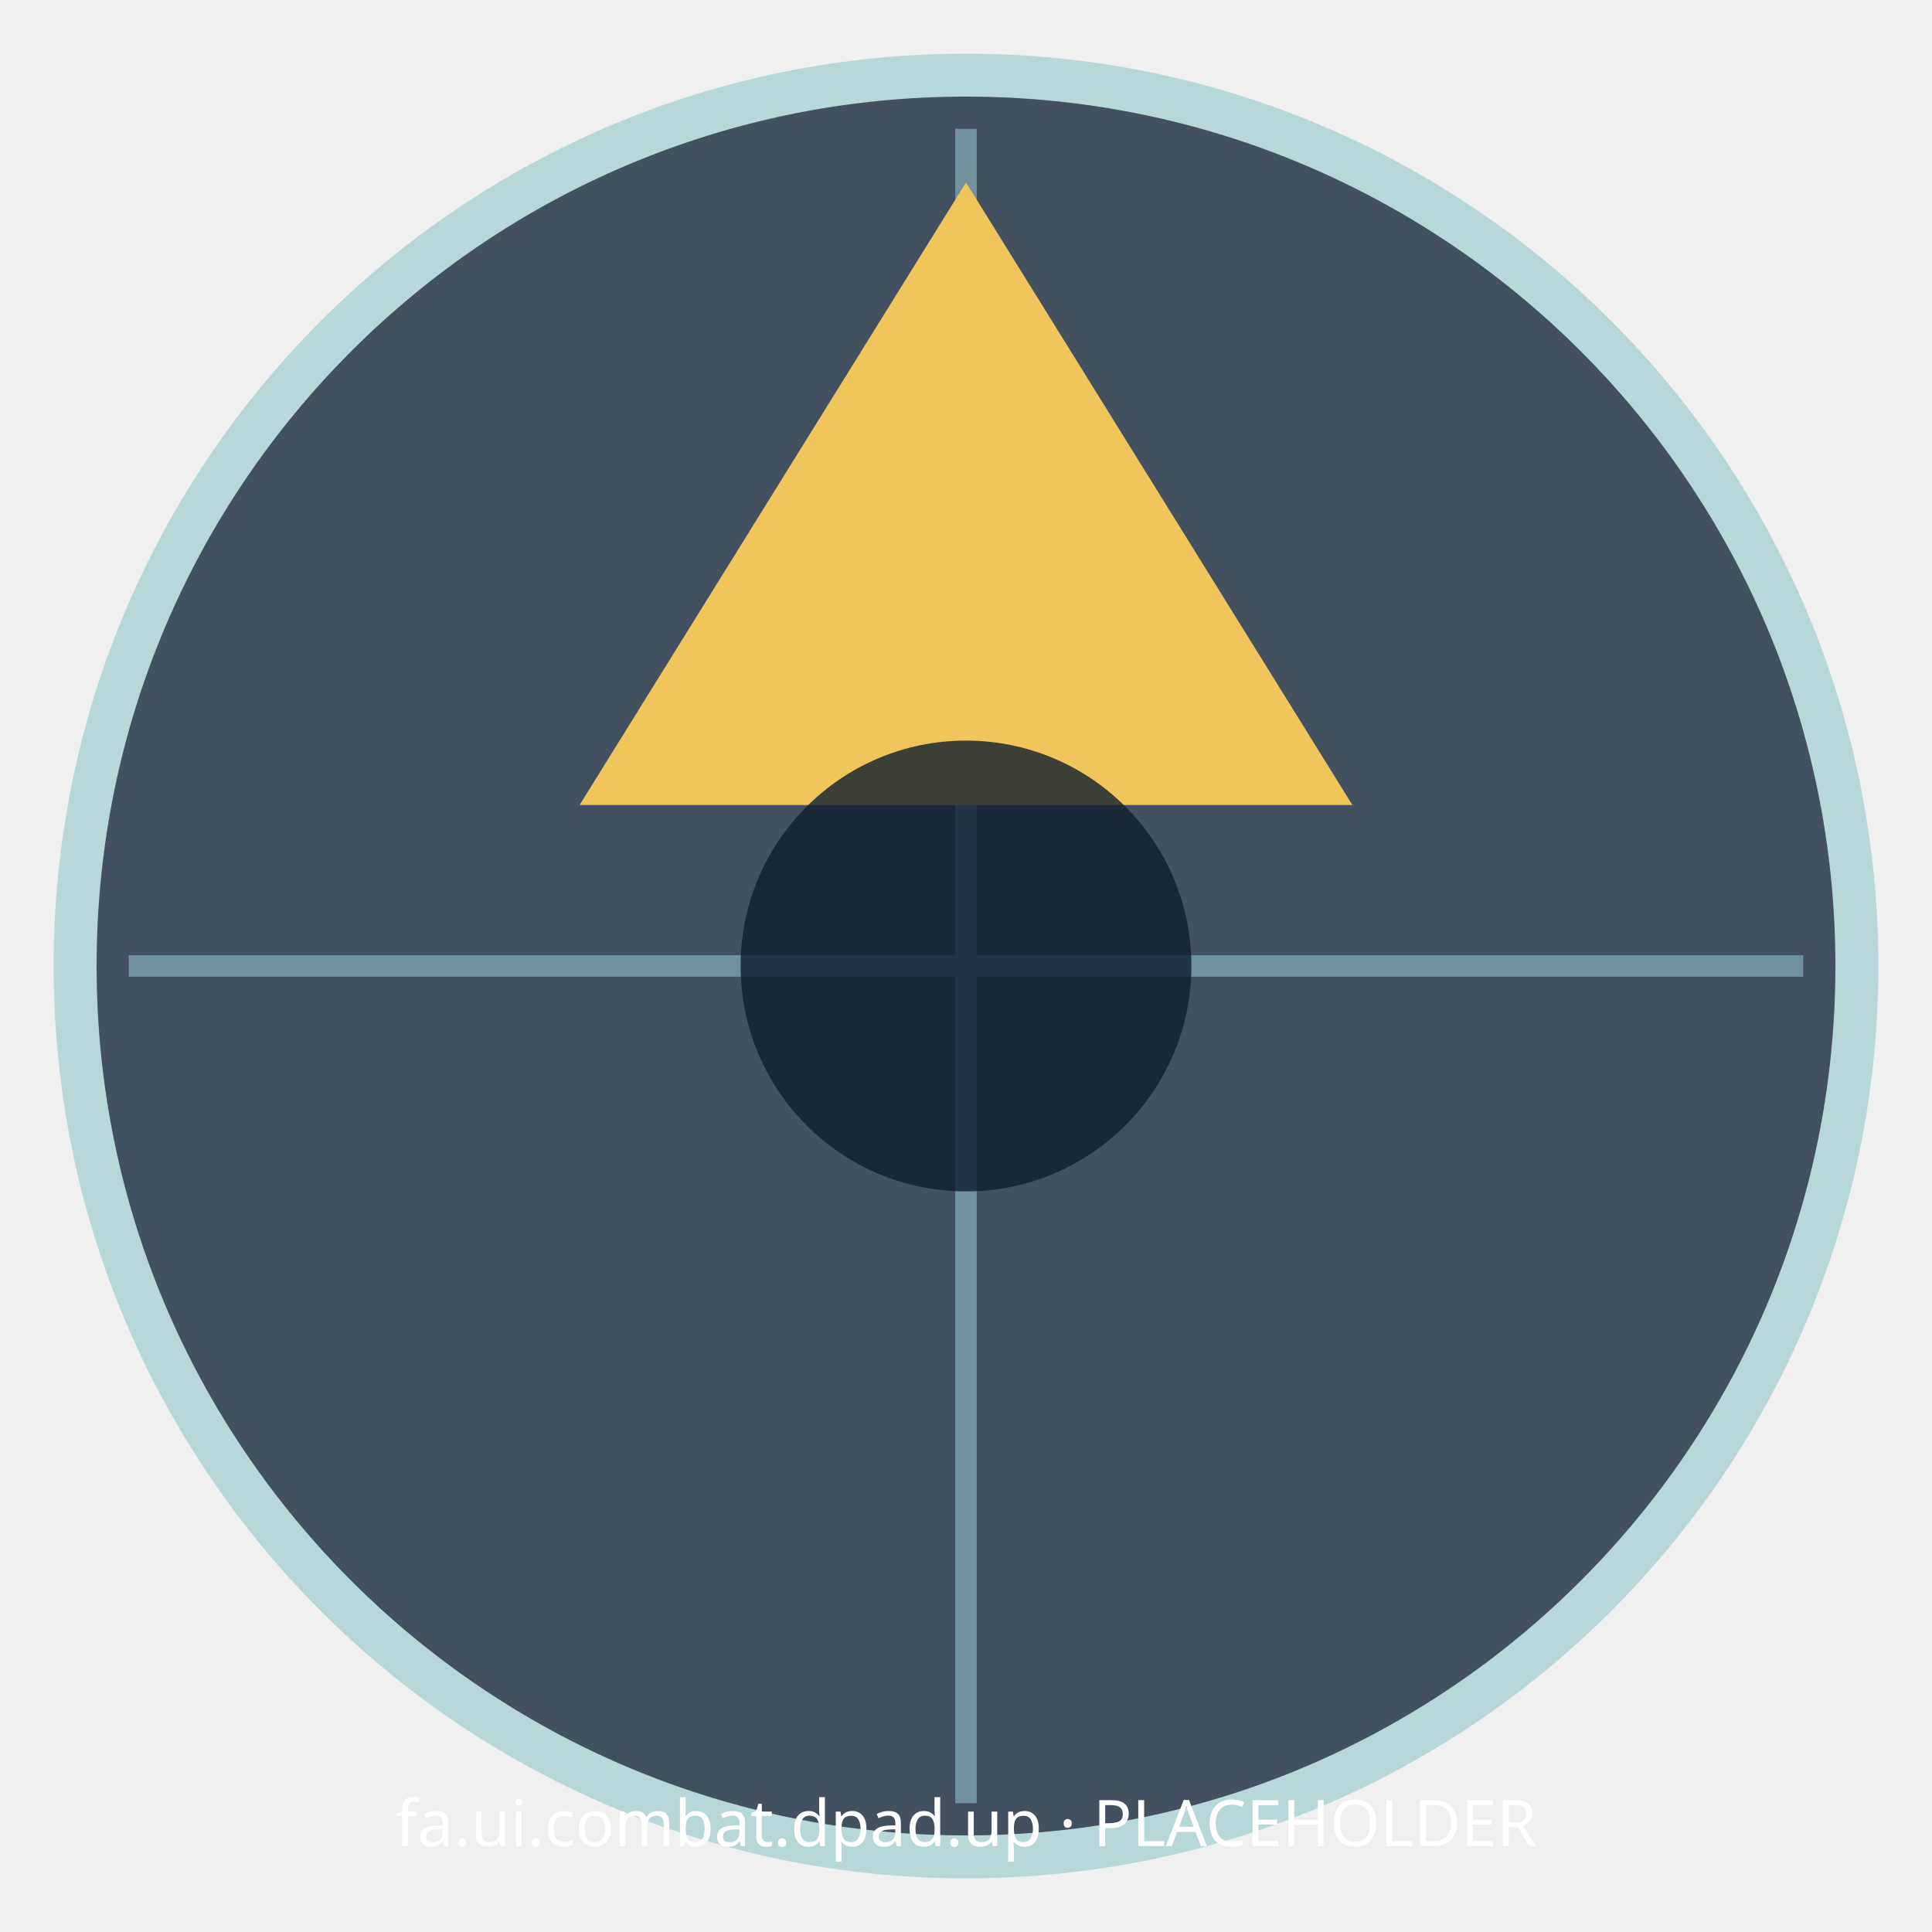
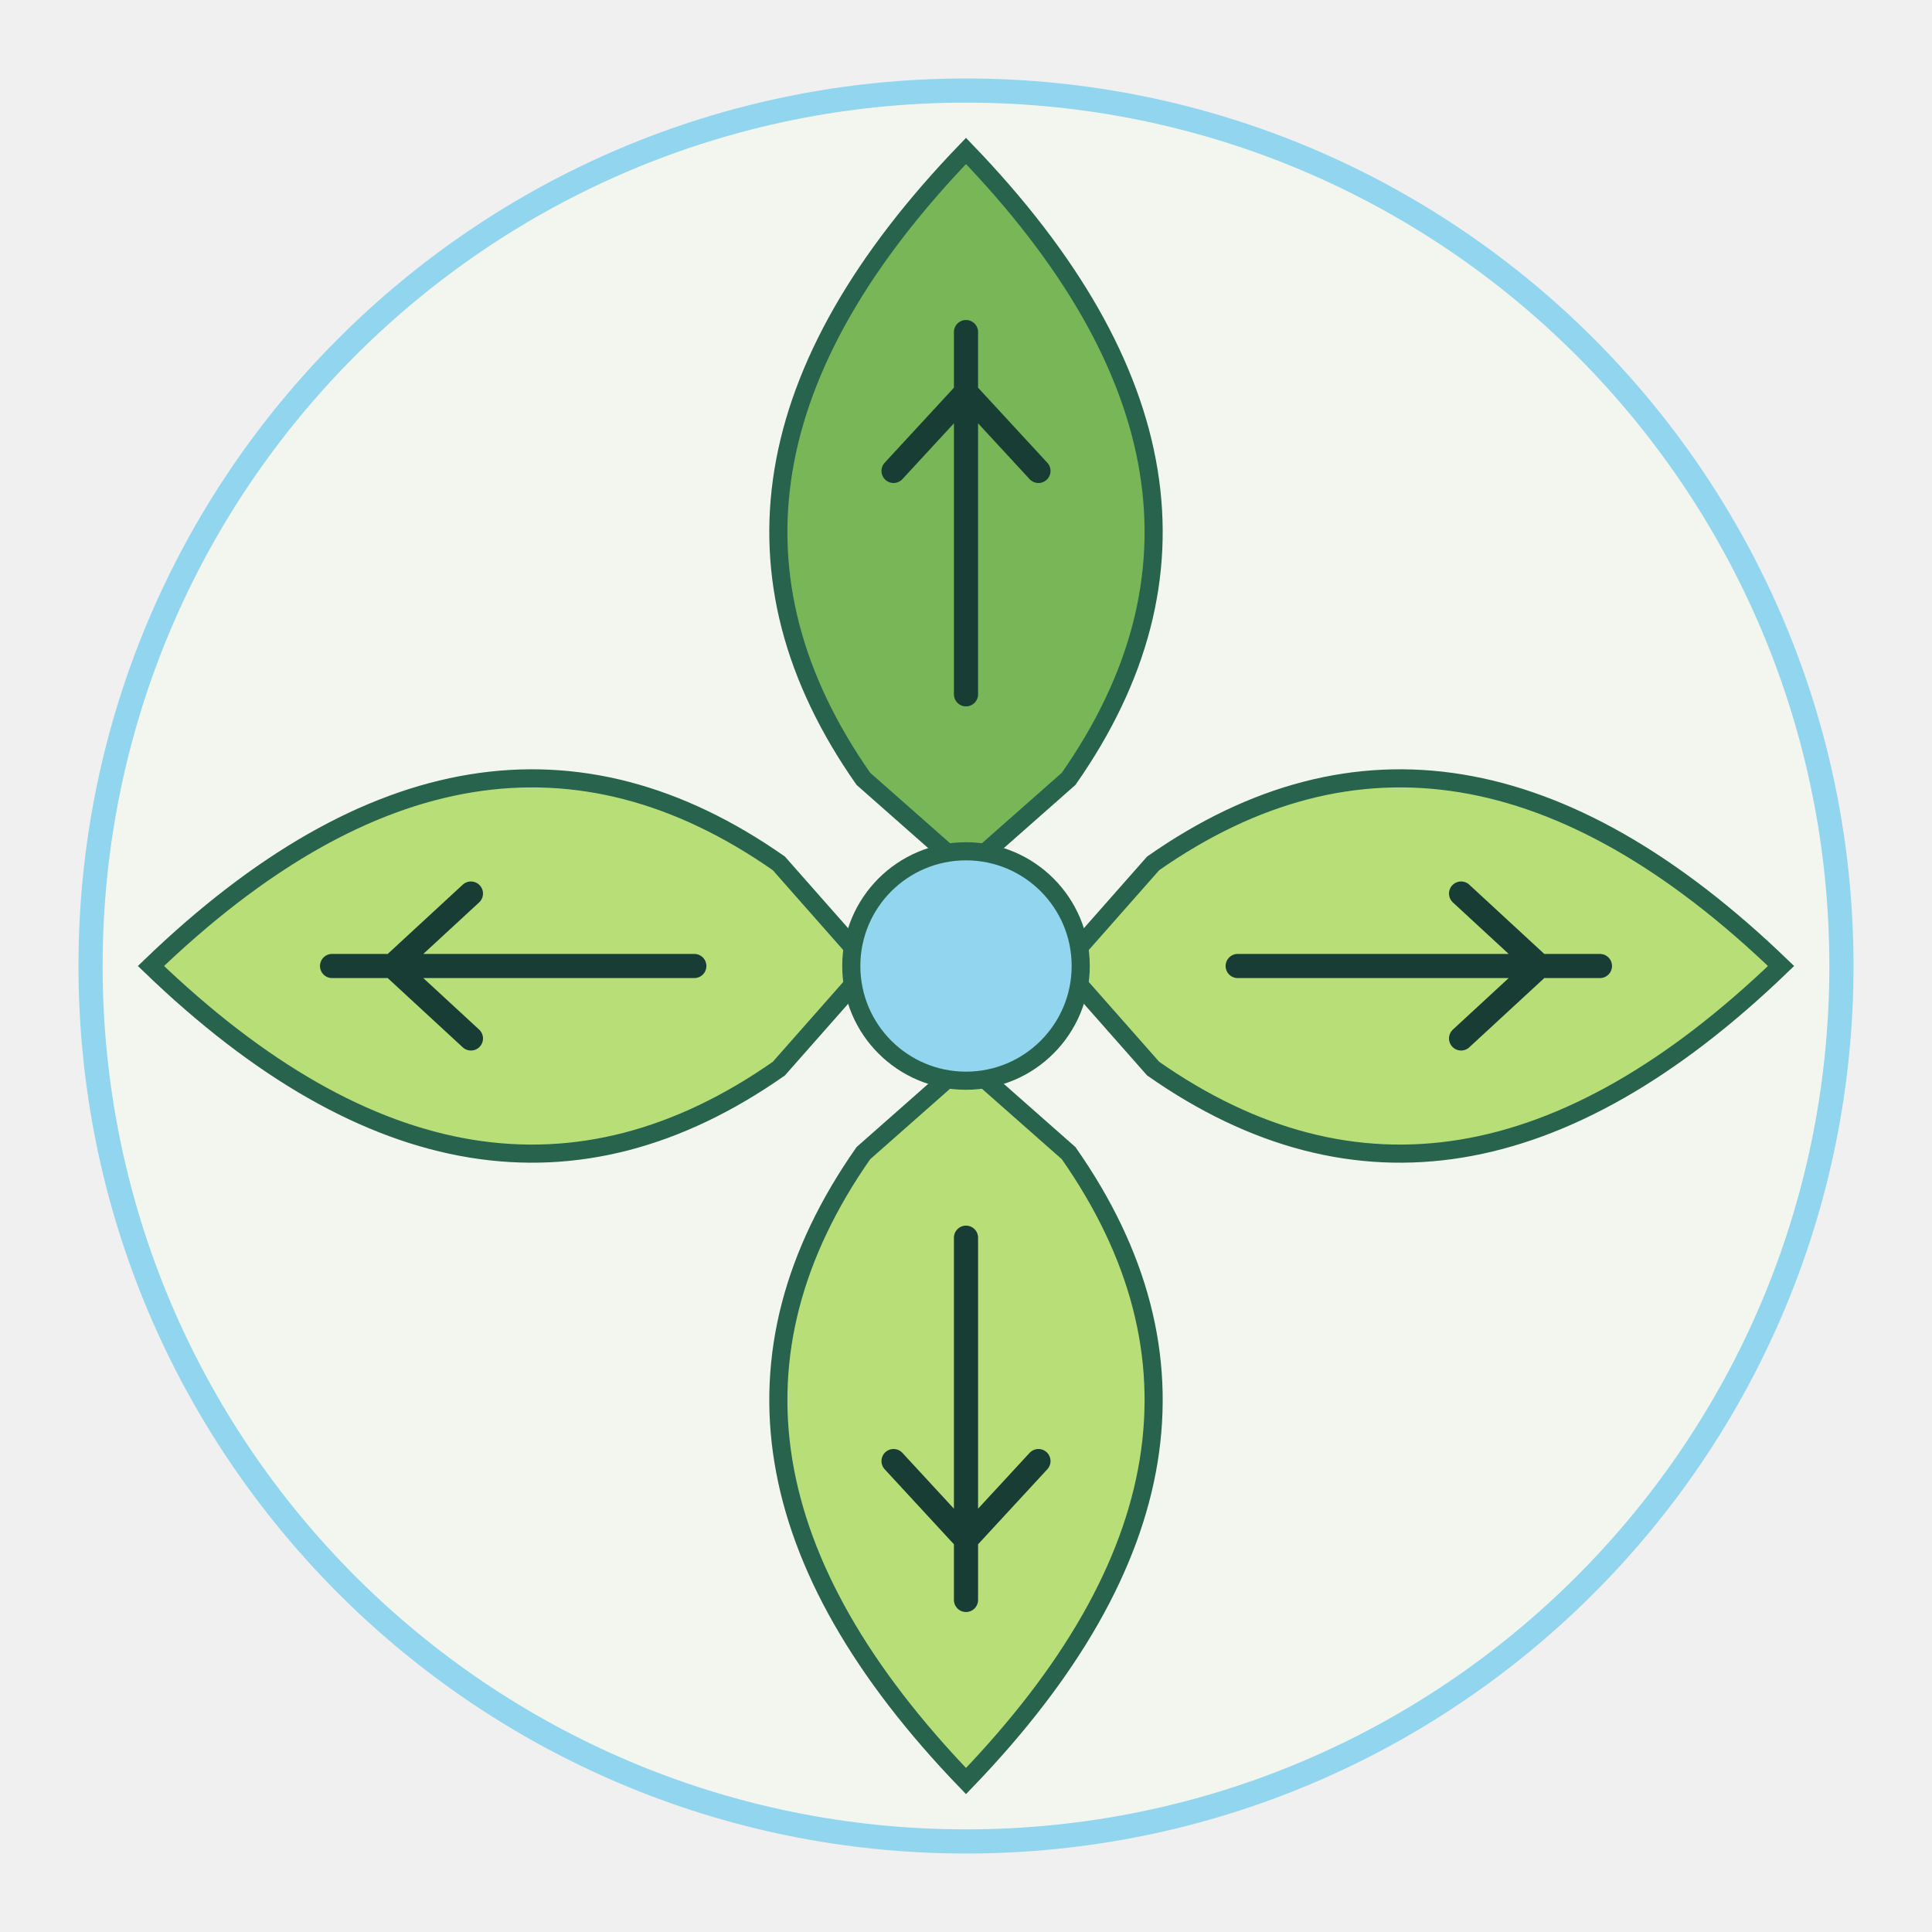
- <svg xmlns="http://www.w3.org/2000/svg" width="360" height="360" viewBox="0 0 360 360">
-   <circle cx="180" cy="180" r="166" fill="#17293dcc" stroke="#b7d7d9" stroke-width="8" />
-   <path d="M180 24V336M24 180H336" stroke="#6f929c" stroke-width="4" />
-   <path d="M180 34L108 150H252Z" fill="#f0c65c" />
-   <circle cx="180" cy="180" r="42" fill="#0f1d2dcc" />
-   <text x="180" y="344" text-anchor="middle" font-family="sans-serif" font-size="12" fill="#ffffff">fa.ui.combat.dpad.up · PLACEHOLDER</text>
+ <svg xmlns="http://www.w3.org/2000/svg" width="320" height="320" viewBox="0 0 320 320">
+   <circle cx="160" cy="160" r="145" fill="#F4F9EE" fill-opacity=".7" stroke="#91D5EF" stroke-width="4" />
+   <g transform="rotate(0 160 160)">
+     <path d="M160 25Q212 79 177 129L160 144L143 129Q108 79 160 25Z" fill="#79B658" stroke="#27634D" stroke-width="3" />
+     <path d="M160 55V115 M148 78L160 65L172 78" fill="none" stroke="#183D35" stroke-width="4" stroke-linecap="round" />
+   </g>
+   <g transform="rotate(90 160 160)">
+     <path d="M160 25Q212 79 177 129L160 144L143 129Q108 79 160 25Z" fill="#B8DE78" stroke="#27634D" stroke-width="3" />
+     <path d="M160 55V115 M148 78L160 65L172 78" fill="none" stroke="#183D35" stroke-width="4" stroke-linecap="round" />
+   </g>
+   <g transform="rotate(180 160 160)">
+     <path d="M160 25Q212 79 177 129L160 144L143 129Q108 79 160 25Z" fill="#B8DE78" stroke="#27634D" stroke-width="3" />
+     <path d="M160 55V115 M148 78L160 65L172 78" fill="none" stroke="#183D35" stroke-width="4" stroke-linecap="round" />
+   </g>
+   <g transform="rotate(270 160 160)">
+     <path d="M160 25Q212 79 177 129L160 144L143 129Q108 79 160 25Z" fill="#B8DE78" stroke="#27634D" stroke-width="3" />
+     <path d="M160 55V115 M148 78L160 65L172 78" fill="none" stroke="#183D35" stroke-width="4" stroke-linecap="round" />
+   </g>
+   <circle cx="160" cy="160" r="19" fill="#91D5EF" stroke="#27634D" stroke-width="3" />
</svg>
